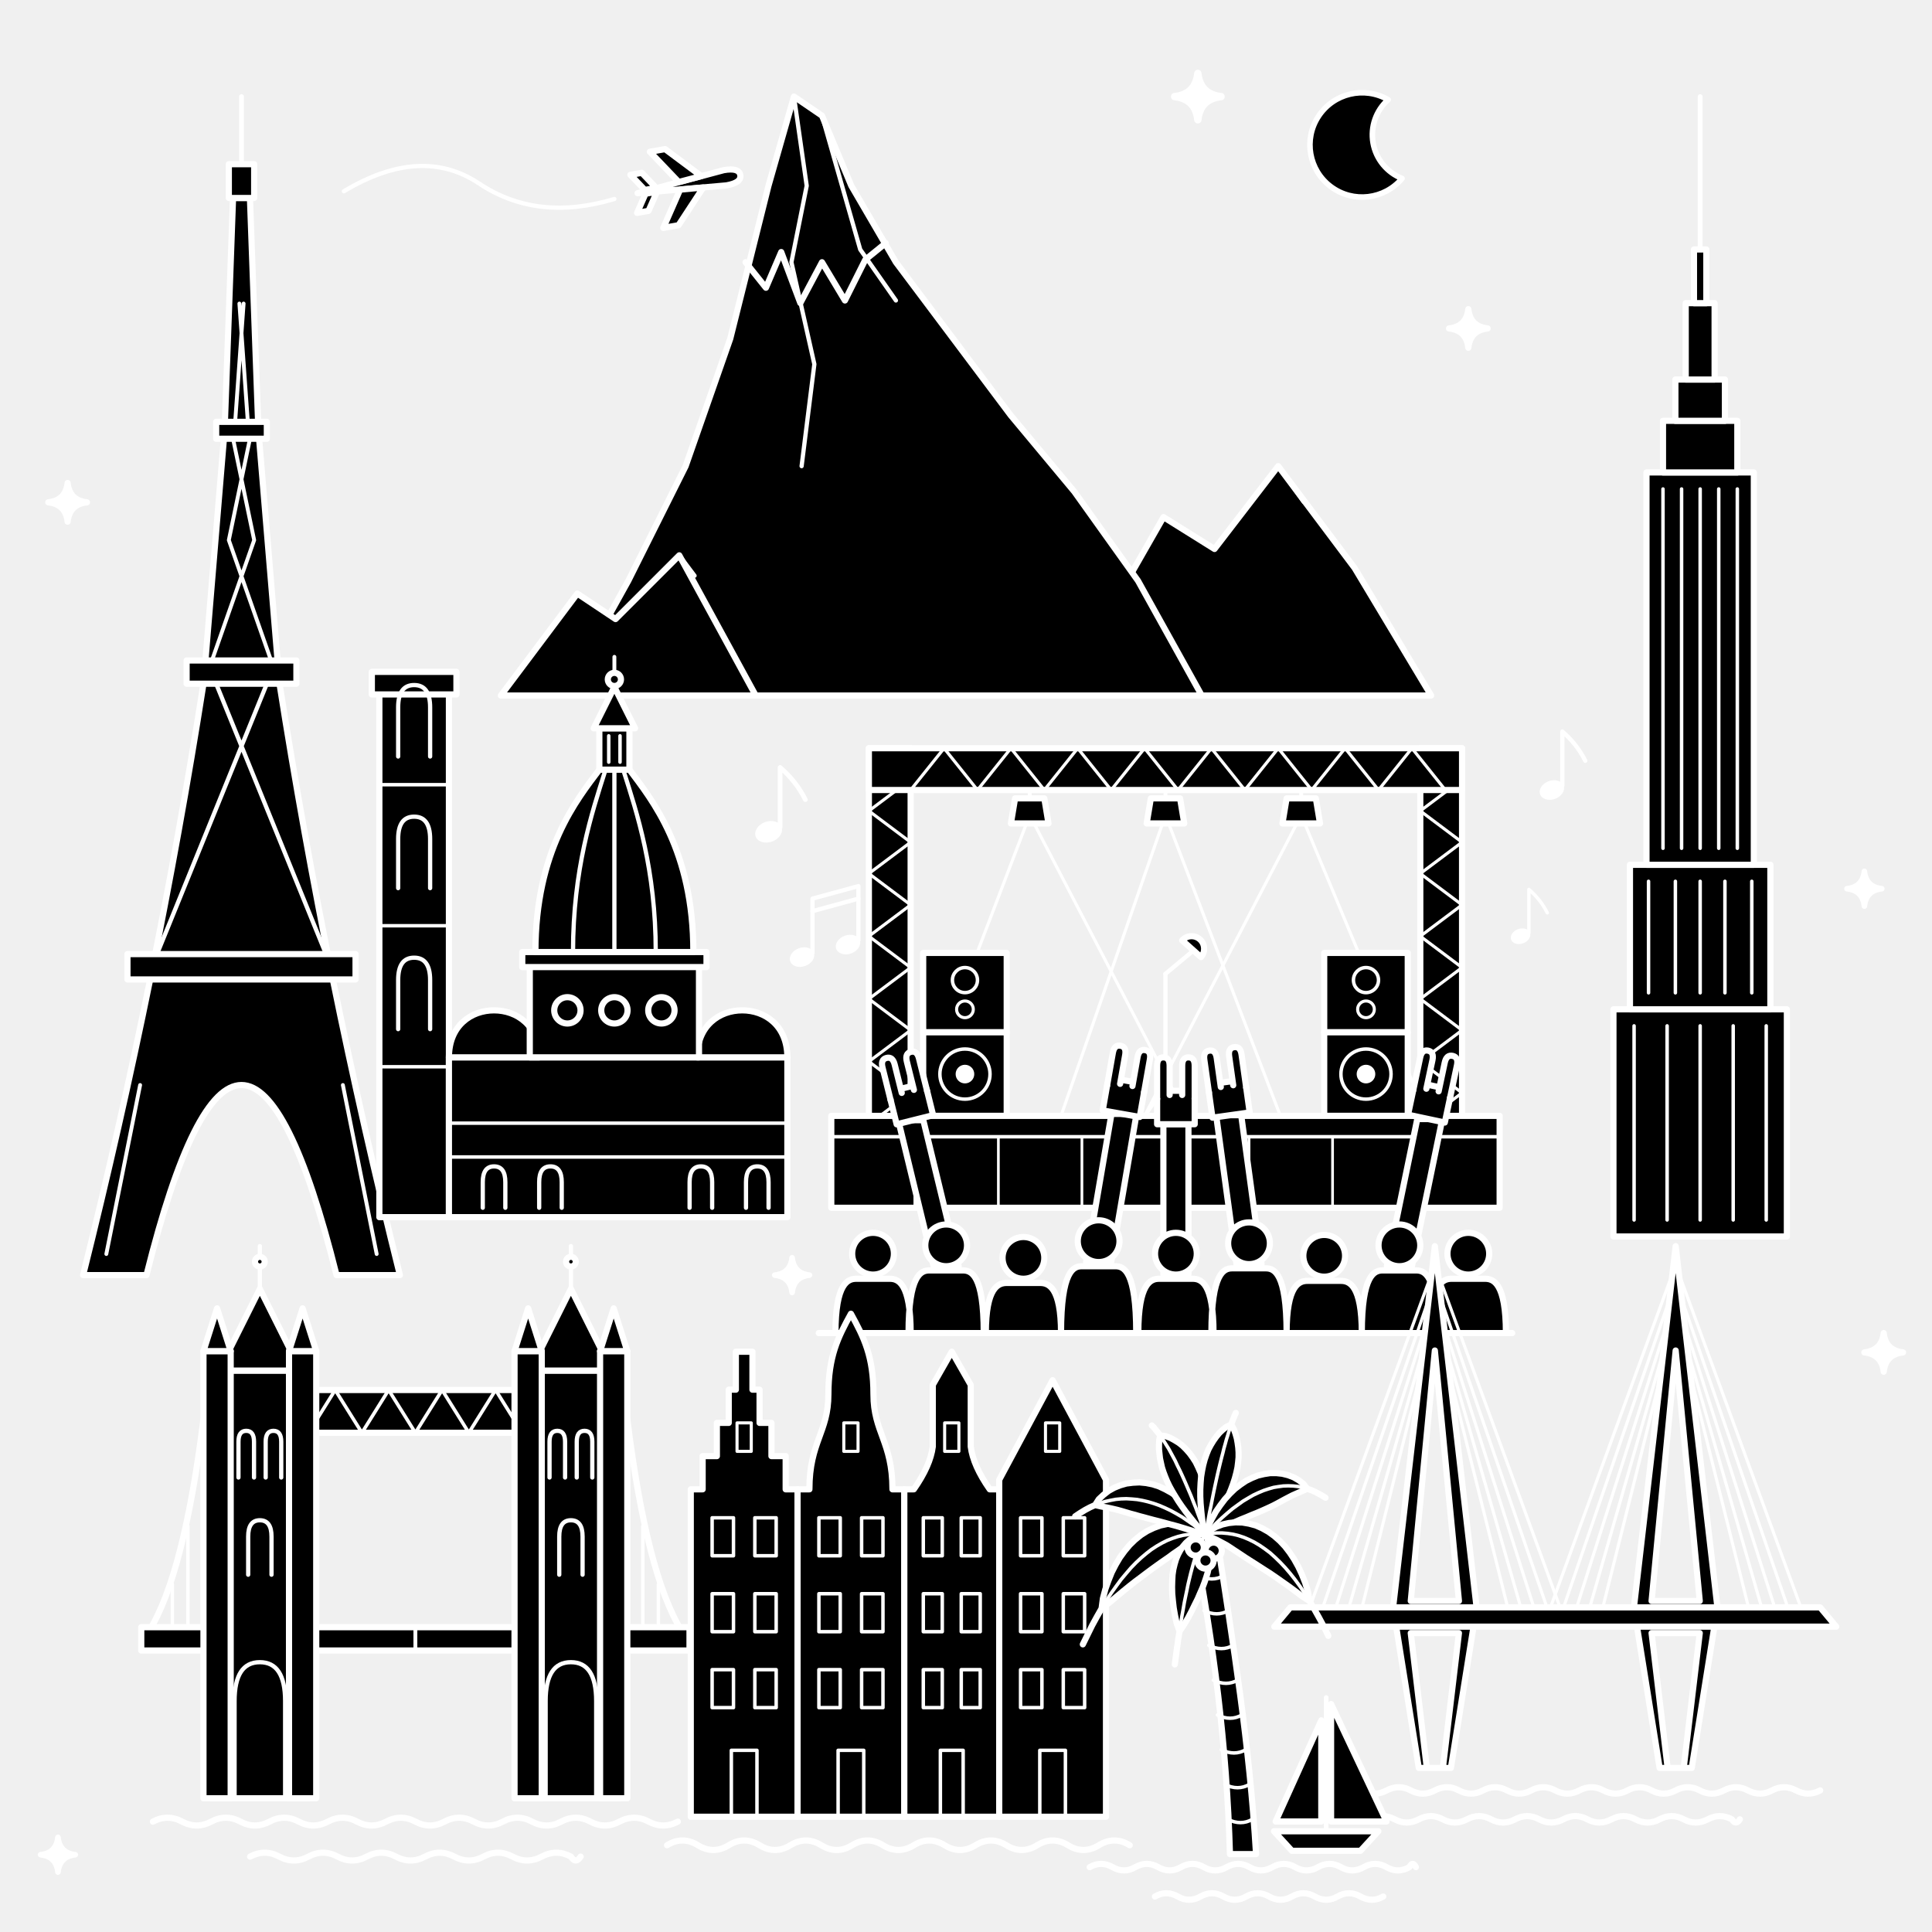
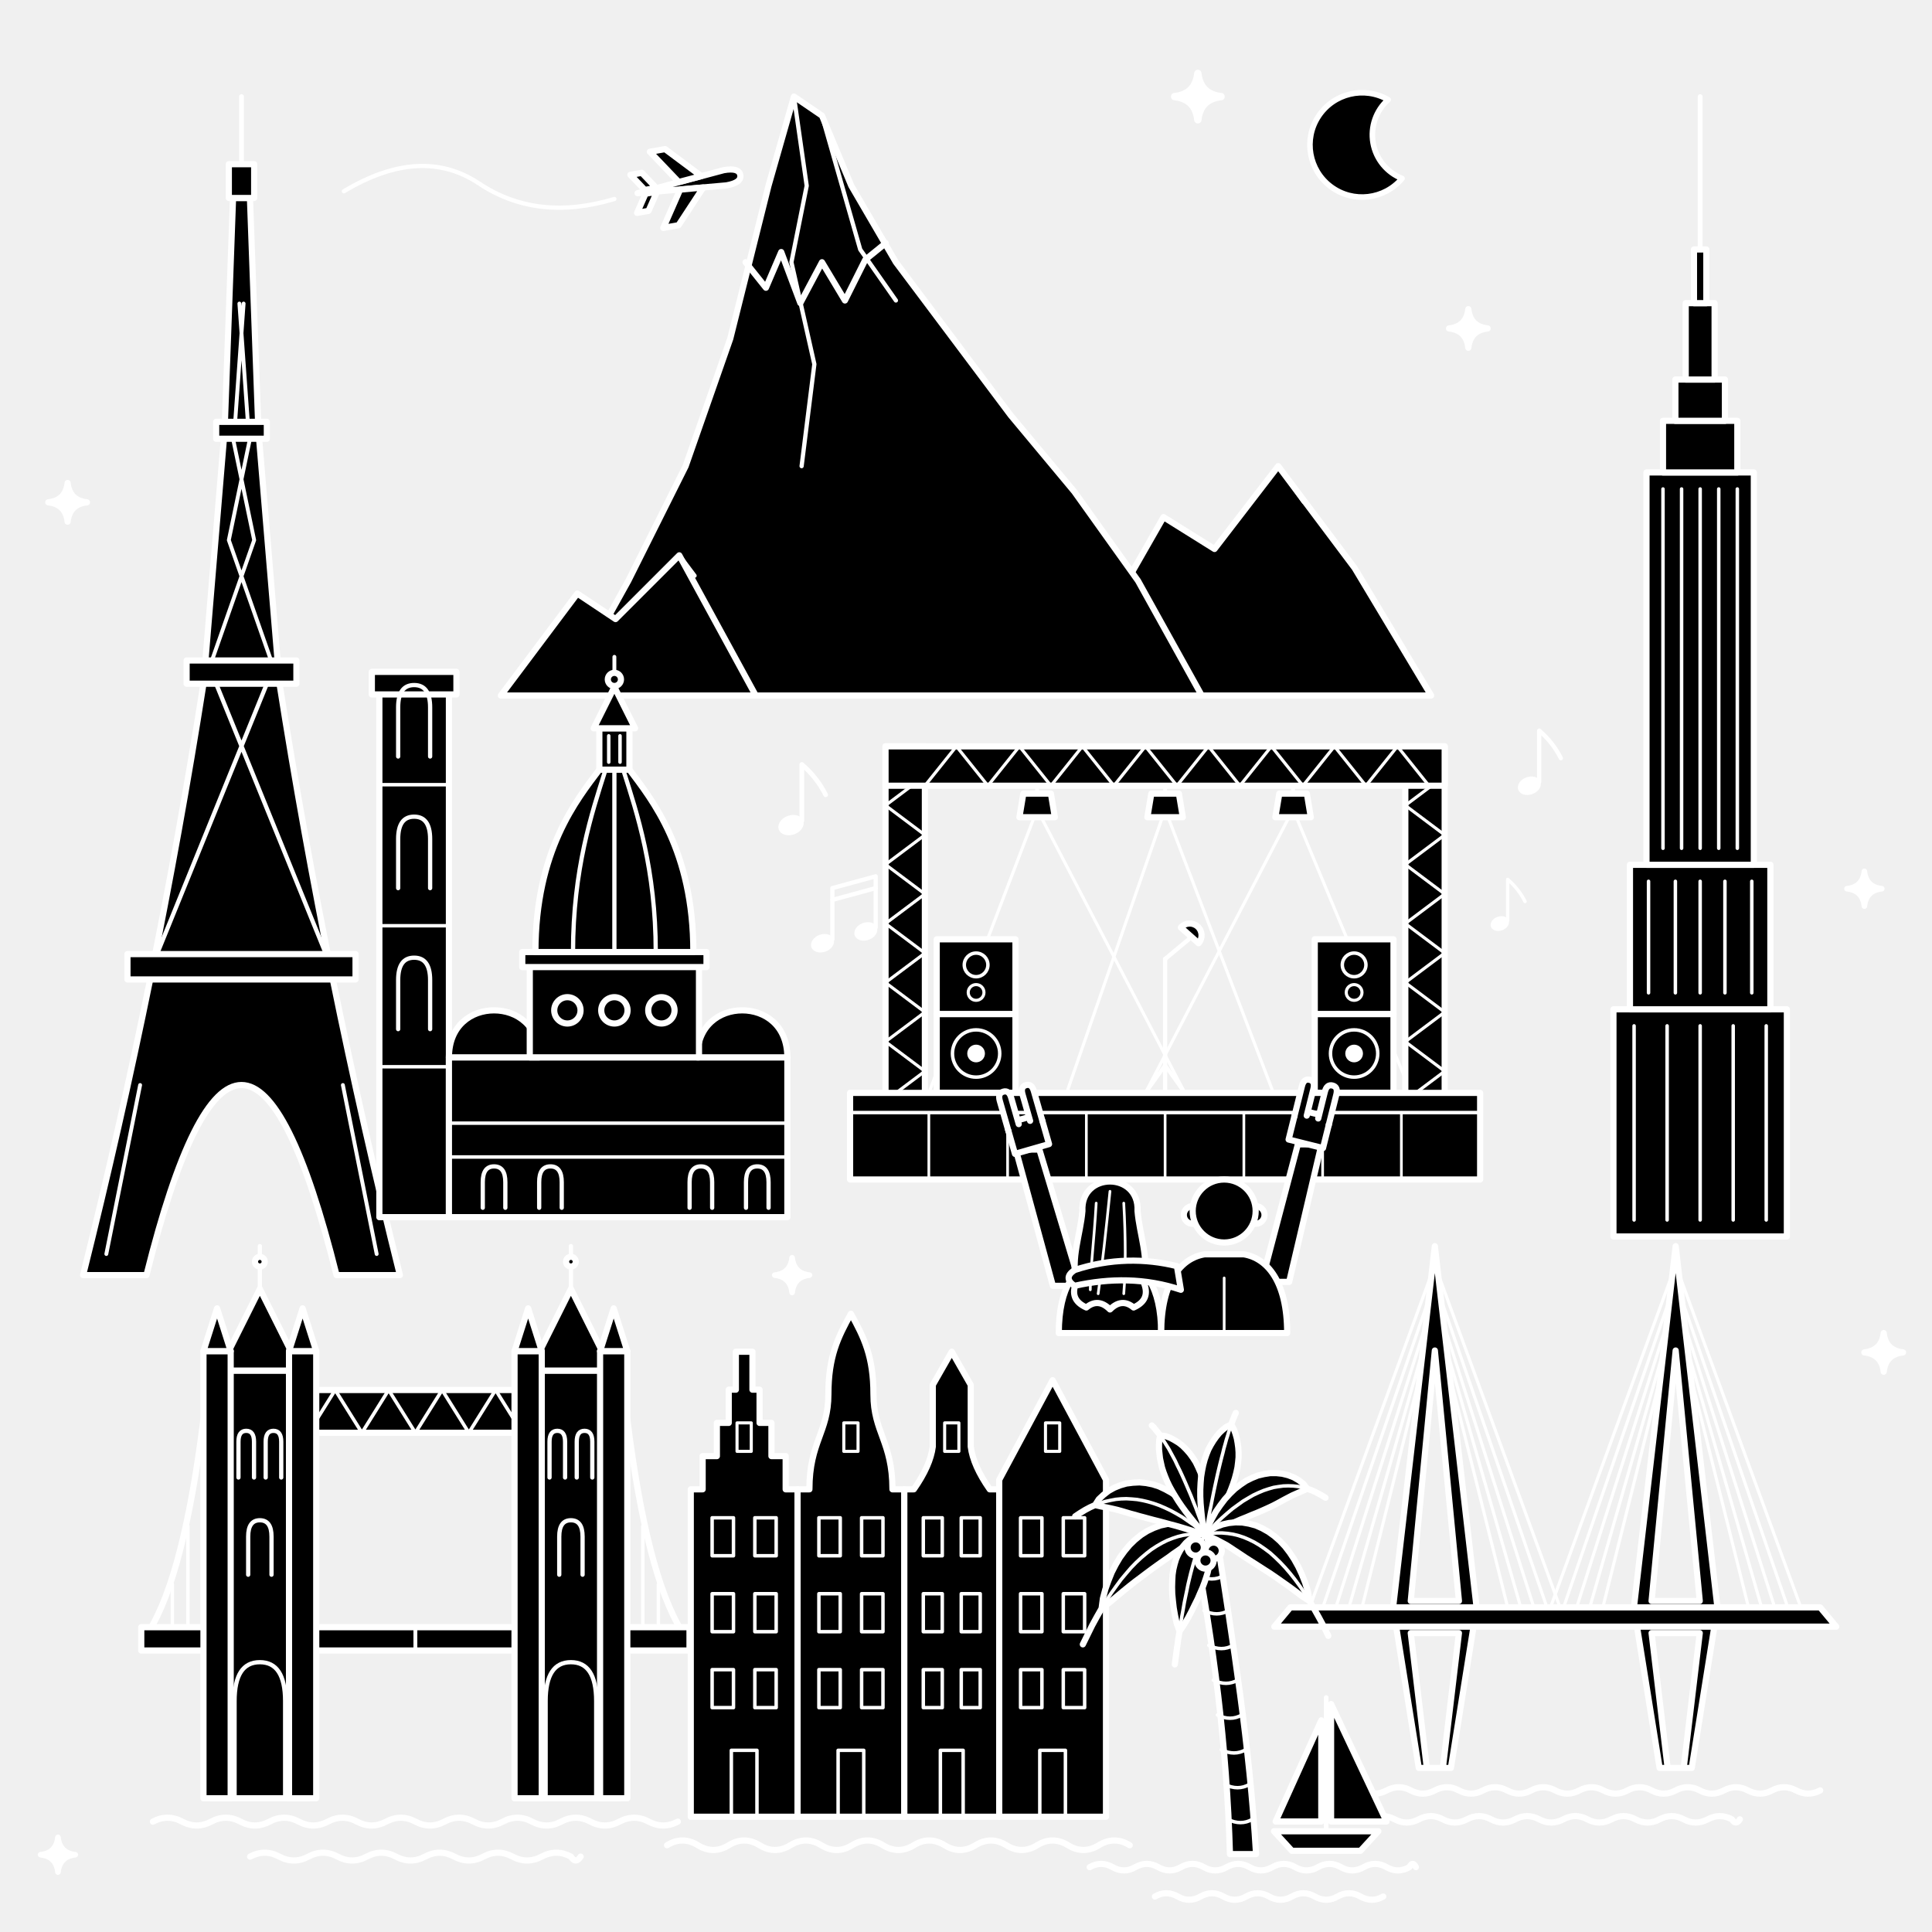
<svg xmlns="http://www.w3.org/2000/svg" viewBox="0 0 1000 1000" width="4000" height="4000">
  <g stroke="#fff" stroke-width="3.2" stroke-linejoin="round" stroke-linecap="round">
    <g transform="translate(500 360) rotate(0) scale(0.6596) translate(-925.0 -700)" stroke-width="4.852">
      <path d="M1000 700 L1080 560 L1120 585 L1170 520 L1230 600 L1290 700 Z" fill="#000" />
      <path d="M1150 545 L1170 520 L1190 548" fill="none" stroke-width="3.335" />
      <path d="M610 700 L660 610 L705 520 L740 420 L770 300 L790 230 L812 245 L835 300 L870 360 L915 420 L960 480 L1010 540 L1060 610 L1110 700 Z" fill="#000" />
      <path d="M752 360 L768 380 L780 352 L795 392 L812 360 L830 390 L846 358 L862 345" fill="none" />
      <path d="M790 230 L800 300 L788 360 L806 440 L796 520" fill="none" stroke-width="3.335" />
      <path d="M812 245 L842 350 L870 390" fill="none" stroke-width="3.335" />
      <path d="M560 700 L620 620 L650 640 L700 590 L760 700 Z" fill="#000" />
      <path d="M690 600 L700 590 L712 606" fill="none" stroke-width="3.335" />
    </g>
    <g transform="translate(125 660) rotate(0) scale(1.0932) translate(-340.0 -700)" stroke-width="2.927">
      <path d="M265 700 Q300 560 322 420 L332 300 L336 190 L344 190 L348 300 L358 420 Q380 560 415 700 L385 700 Q340 520 295 700 Z" fill="#000" />
      <rect x="286" y="548" width="108" height="12" fill="#000" />
      <rect x="314" y="409" width="52" height="11" fill="#000" />
      <rect x="328" y="296" width="24" height="8" fill="#000" />
      <rect x="334" y="174" width="12" height="16" fill="#000" />
      <path d="M340 174 V142" fill="none" stroke-width="2.287" />
      <path d="M300 548 L352 420 M380 548 L328 420" fill="none" stroke-width="2.012" />
      <path d="M326 409 L346 352 M354 409 L334 352 M334 352 L344 304 M346 352 L336 304 M337 296 L341 240 M343 296 L339 240" fill="none" stroke-width="1.830" />
      <path d="M276 690 L292 610 M404 690 L388 610" fill="none" stroke-width="1.830" />
    </g>
    <g transform="translate(880 640) rotate(0) scale(1.0688) translate(-1000.0 -700)" stroke-width="2.994">
      <rect x="958" y="590" width="84" height="110" fill="#000" />
      <rect x="966" y="520" width="68" height="70" fill="#000" />
      <rect x="974" y="330" width="52" height="190" fill="#000" />
      <rect x="982" y="305" width="36" height="25" fill="#000" />
      <rect x="988" y="285" width="24" height="20" fill="#000" />
      <rect x="993" y="248" width="14" height="37" fill="#000" />
      <rect x="997" y="222" width="6" height="26" fill="#000" />
      <path d="M1000 222 V148" fill="none" stroke-width="2.339" />
      <path d="M982 338 V512" fill="none" stroke-width="1.684" />
      <path d="M991 338 V512" fill="none" stroke-width="1.684" />
      <path d="M1000 338 V512" fill="none" stroke-width="1.684" />
      <path d="M1009 338 V512" fill="none" stroke-width="1.684" />
      <path d="M1018 338 V512" fill="none" stroke-width="1.684" />
      <path d="M975 528 V582" fill="none" stroke-width="1.684" />
      <path d="M988 528 V582" fill="none" stroke-width="1.684" />
      <path d="M1000 528 V582" fill="none" stroke-width="1.684" />
      <path d="M1012 528 V582" fill="none" stroke-width="1.684" />
      <path d="M1025 528 V582" fill="none" stroke-width="1.684" />
      <path d="M968 598 V692" fill="none" stroke-width="1.684" />
      <path d="M984 598 V692" fill="none" stroke-width="1.684" />
      <path d="M1000 598 V692" fill="none" stroke-width="1.684" />
      <path d="M1016 598 V692" fill="none" stroke-width="1.684" />
      <path d="M1032 598 V692" fill="none" stroke-width="1.684" />
    </g>
    <g transform="translate(300 630) rotate(0) scale(0.9732) translate(-501.5 -700)" stroke-width="3.288">
      <rect x="395" y="420" width="37" height="280" fill="#000" />
      <rect x="391" y="410" width="45" height="12" fill="#000" />
      <path d="M405 455 V428.9 Q405 417 413.5 417 Q422 417 422 428.9 V455" fill="none" stroke-width="2.261" />
      <path d="M405 525 V498.9 Q405 487 413.5 487 Q422 487 422 498.9 V525" fill="none" stroke-width="2.261" />
      <path d="M405 600 V573.9 Q405 562 413.5 562 Q422 562 422 573.9 V600" fill="none" stroke-width="2.261" />
      <path d="M395 470 H432 M395 545 H432 M395 620 H432" fill="none" stroke-width="1.850" />
      <rect x="432" y="615" width="180" height="85" fill="#000" />
      <path d="M432 650 H612 M432 668 H612" fill="none" stroke-width="1.850" />
      <path d="M450 695 V681.4 Q450 673 456.0 673 Q462 673 462 681.4 V695" fill="none" stroke-width="2.261" />
      <path d="M480 695 V681.4 Q480 673 486.0 673 Q492 673 492 681.4 V695" fill="none" stroke-width="2.261" />
      <path d="M560 695 V681.4 Q560 673 566.0 673 Q572 673 572 681.4 V695" fill="none" stroke-width="2.261" />
      <path d="M590 695 V681.4 Q590 673 596.0 673 Q602 673 602 681.4 V695" fill="none" stroke-width="2.261" />
      <path d="M432 615 C432 598 444 590 456 590 C468 590 480 598 480 615 Z" fill="#000" />
      <path d="M564 615 C564 598 576 590 588 590 C600 590 612 598 612 615 Z" fill="#000" />
      <rect x="475" y="565" width="90" height="50" fill="#000" />
      <rect x="471" y="559" width="98" height="8" fill="#000" />
      <circle cx="495" cy="590" r="7" fill="#000" />
      <circle cx="520" cy="590" r="7" fill="#000" />
      <circle cx="545" cy="590" r="7" fill="#000" />
      <path d="M478 559 C478 505 500 478 512 462 L528 462 C540 478 562 505 562 559 Z" fill="#000" />
      <path d="M520 559 L520 462 M498 559 C498 515 508 485 515 463 M542 559 C542 515 532 485 525 463" fill="none" stroke-width="2.261" />
      <rect x="512" y="440" width="16" height="22" fill="#000" />
      <path d="M517 444 V458 M523 444 V458" fill="none" stroke-width="1.850" />
      <path d="M509 440 L520 418 L531 440 Z" fill="#000" />
      <circle cx="520" cy="414" r="3.5" fill="#000" />
      <path d="M520 410 V402" fill="none" stroke-width="2.055" />
    </g>
-     <g transform="translate(600 690) rotate(0) scale(1.0811) translate(-157.0 -300)" stroke-width="2.960">
-       <path d="M95 52 L40 196" fill="none" stroke-width="1.480" />
-       <path d="M95 52 L170 196" fill="none" stroke-width="1.480" />
-       <path d="M160 52 L110 196" fill="none" stroke-width="1.480" />
-       <path d="M160 52 L215 196" fill="none" stroke-width="1.480" />
-       <path d="M225 52 L150 196" fill="none" stroke-width="1.480" />
-       <path d="M225 52 L285 196" fill="none" stroke-width="1.480" />
+     <g transform="translate(600 690) rotate(0) scale(1.0191) translate(-157.0 -318)" stroke-width="3.140">
+       <path d="M95 52 L40 196" fill="none" stroke-width="1.570" />
+       <path d="M95 52 L170 196" fill="none" stroke-width="1.570" />
+       <path d="M160 52 L110 196" fill="none" stroke-width="1.570" />
+       <path d="M160 52 L215 196" fill="none" stroke-width="1.570" />
+       <path d="M225 52 L150 196" fill="none" stroke-width="1.570" />
+       <path d="M225 52 L285 196" fill="none" stroke-width="1.570" />
      <rect x="18" y="20" width="20" height="180" fill="#000" />
-       <path d="M18 20 L38 35 L18 50 L38 65 L18 80 L38 95 L18 110 L38 125 L18 140 L38 155 L18 170 L38 185 L18 200" fill="none" stroke-width="1.480" />
+       <path d="M18 20 L38 35 L18 50 L38 65 L18 80 L38 95 L18 110 L38 125 L18 140 L38 155 L18 170 L38 185 L18 200" fill="none" stroke-width="1.570" />
      <rect x="282" y="20" width="20" height="180" fill="#000" />
-       <path d="M282 20 L302 35 L282 50 L302 65 L282 80 L302 95 L282 110 L302 125 L282 140 L302 155 L282 170 L302 185 L282 200" fill="none" stroke-width="1.480" />
+       <path d="M282 20 L302 35 L282 50 L302 65 L282 80 L302 95 L282 110 L302 125 L282 140 L302 155 L282 170 L302 185 L282 200" fill="none" stroke-width="1.570" />
      <rect x="18" y="20" width="284" height="20" fill="#000" />
-       <path d="M38 40 L54 20 L70 40 L86 20 L102 40 L118 20 L134 40 L150 20 L166 40 L182 20 L198 40 L214 20 L230 40 L246 20 L262 40 L278 20 L294 40" fill="none" stroke-width="1.480" />
-       <path d="M95 40 V44" fill="none" stroke-width="1.850" />
+       <path d="M38 40 L54 20 L70 40 L86 20 L102 40 L118 20 L134 40 L150 20 L166 40 L182 20 L198 40 L214 20 L230 40 L246 20 L262 40 L278 20 L294 40" fill="none" stroke-width="1.570" />
+       <path d="M95 40 V44" fill="none" stroke-width="1.962" />
      <path d="M88 44 H102 L104 56 H86 Z" fill="#000" />
-       <path d="M160 40 V44" fill="none" stroke-width="1.850" />
+       <path d="M160 40 V44" fill="none" stroke-width="1.962" />
      <path d="M153 44 H167 L169 56 H151 Z" fill="#000" />
-       <path d="M225 40 V44" fill="none" stroke-width="1.850" />
+       <path d="M225 40 V44" fill="none" stroke-width="1.962" />
      <path d="M218 44 H232 L234 56 H216 Z" fill="#000" />
      <rect x="44" y="118" width="40" height="38" fill="#000" />
      <rect x="44" y="156" width="40" height="40" fill="#000" />
-       <circle cx="64" cy="131" r="6" fill="none" stroke-width="1.665" />
-       <circle cx="64" cy="145" r="4" fill="none" stroke-width="1.480" />
-       <circle cx="64" cy="176" r="12" fill="none" stroke-width="1.665" />
-       <circle cx="64" cy="176" r="4" fill="#fff" stroke-width="0.925" />
+       <circle cx="64" cy="131" r="6" fill="none" stroke-width="1.766" />
+       <circle cx="64" cy="145" r="4" fill="none" stroke-width="1.570" />
+       <circle cx="64" cy="176" r="12" fill="none" stroke-width="1.766" />
+       <circle cx="64" cy="176" r="4" fill="#fff" stroke-width="0.981" />
      <rect x="236" y="118" width="40" height="38" fill="#000" />
      <rect x="236" y="156" width="40" height="40" fill="#000" />
-       <circle cx="256" cy="131" r="6" fill="none" stroke-width="1.665" />
-       <circle cx="256" cy="145" r="4" fill="none" stroke-width="1.480" />
-       <circle cx="256" cy="176" r="12" fill="none" stroke-width="1.665" />
-       <circle cx="256" cy="176" r="4" fill="#fff" stroke-width="0.925" />
-       <path d="M160 196 V128" fill="none" stroke-width="2.035" />
-       <path d="M150 196 L160 182 L170 196" fill="none" stroke-width="1.850" />
-       <path d="M160 128 L172 118" fill="none" stroke-width="2.035" />
+       <circle cx="256" cy="131" r="6" fill="none" stroke-width="1.766" />
+       <circle cx="256" cy="145" r="4" fill="none" stroke-width="1.570" />
+       <circle cx="256" cy="176" r="12" fill="none" stroke-width="1.766" />
+       <circle cx="256" cy="176" r="4" fill="#fff" stroke-width="0.981" />
+       <path d="M160 196 V128" fill="none" stroke-width="2.159" />
+       <path d="M150 196 L160 182 L170 196" fill="none" stroke-width="1.962" />
+       <path d="M160 128 L172 118" fill="none" stroke-width="2.159" />
      <path d="M168 112 a6 6 0 1 1 9 8 Z" fill="#000" />
      <rect x="0" y="196" width="320" height="44" fill="#000" />
-       <path d="M0 206 H320" fill="none" stroke-width="1.665" />
-       <path d="M40 206 V240" fill="none" stroke-width="1.295" />
-       <path d="M80 206 V240" fill="none" stroke-width="1.295" />
-       <path d="M120 206 V240" fill="none" stroke-width="1.295" />
-       <path d="M160 206 V240" fill="none" stroke-width="1.295" />
-       <path d="M200 206 V240" fill="none" stroke-width="1.295" />
-       <path d="M240 206 V240" fill="none" stroke-width="1.295" />
-       <path d="M280 206 V240" fill="none" stroke-width="1.295" />
-       <path d="M49 268 L32.065 198.079 L44.065 198.079 L61 268 Z" fill="#000" />
-       <g transform="translate(38.1 190.1) rotate(-14)">
+       <path d="M0 206 H320" fill="none" stroke-width="1.766" />
+       <path d="M40 206 V240" fill="none" stroke-width="1.374" />
+       <path d="M80 206 V240" fill="none" stroke-width="1.374" />
+       <path d="M120 206 V240" fill="none" stroke-width="1.374" />
+       <path d="M160 206 V240" fill="none" stroke-width="1.374" />
+       <path d="M200 206 V240" fill="none" stroke-width="1.374" />
+       <path d="M240 206 V240" fill="none" stroke-width="1.374" />
+       <path d="M280 206 V240" fill="none" stroke-width="1.374" />
+       <path d="M103 294 L84.154 224.789 L96.154 224.789 L117 294 Z" fill="#000" />
+       <g transform="translate(90.2 216.8) rotate(-16)">
        <path d="M-9 8 L-9 -4 Q-9 -8 -5 -8 L5 -8 Q9 -8 9 -4 L9 8 Z" fill="#000" />
        <path d="M-9 -4 L-9 -20 Q-9 -24 -6 -24 Q-3 -24 -3 -20 L-3 -6" fill="#000" />
        <path d="M3 -6 L3 -20 Q3 -24 6 -24 Q9 -24 9 -20 L9 -4" fill="#000" />
      </g>
-       <path d="M122 266 L134.155 195.063 L146.155 195.063 L134 266 Z" fill="#000" />
-       <g transform="translate(140.2 187.1) rotate(10)">
+       <path d="M209 292 L227.418 222.139 L239.418 222.139 L223 292 Z" fill="#000" />
+       <g transform="translate(233.4 214.1) rotate(14)">
        <path d="M-9 8 L-9 -4 Q-9 -8 -5 -8 L5 -8 Q9 -8 9 -4 L9 8 Z" fill="#000" />
        <path d="M-9 -4 L-9 -20 Q-9 -24 -6 -24 Q-3 -24 -3 -20 L-3 -6" fill="#000" />
        <path d="M3 -6 L3 -20 Q3 -24 6 -24 Q9 -24 9 -20 L9 -4" fill="#000" />
      </g>
-       <path d="M194 267 L184.258 195.681 L196.258 195.681 L206 267 Z" fill="#000" />
-       <g transform="translate(190.3 187.7) rotate(-8)">
-         <path d="M-9 8 L-9 -4 Q-9 -8 -5 -8 L5 -8 Q9 -8 9 -4 L9 8 Z" fill="#000" />
-         <path d="M-9 -4 L-9 -20 Q-9 -24 -6 -24 Q-3 -24 -3 -20 L-3 -6" fill="#000" />
-         <path d="M3 -6 L3 -20 Q3 -24 6 -24 Q9 -24 9 -20 L9 -4" fill="#000" />
-       </g>
-       <path d="M266 268 L280.554 197.53 L292.554 197.53 L278 268 Z" fill="#000" />
-       <g transform="translate(286.6 189.5) rotate(12)">
-         <path d="M-9 8 L-9 -4 Q-9 -8 -5 -8 L5 -8 Q9 -8 9 -4 L9 8 Z" fill="#000" />
-         <path d="M-9 -4 L-9 -20 Q-9 -24 -6 -24 Q-3 -24 -3 -20 L-3 -6" fill="#000" />
-         <path d="M3 -6 L3 -20 Q3 -24 6 -24 Q9 -24 9 -20 L9 -4" fill="#000" />
-       </g>
-       <path d="M159 272 L159.0 200.0 L171.0 200.0 L171 272 Z" fill="#000" />
-       <g transform="translate(165.0 192.0) rotate(0)">
-         <path d="M-9 8 L-9 -4 Q-9 -8 -5 -8 L5 -8 Q9 -8 9 -4 L9 8 Z" fill="#000" />
-         <path d="M-9 -4 L-9 -20 Q-9 -24 -6 -24 Q-3 -24 -3 -20 L-3 -6" fill="#000" />
-         <path d="M3 -6 L3 -20 Q3 -24 6 -24 Q9 -24 9 -20 L9 -4" fill="#000" />
-       </g>
-       <path d="M-6 300 L2 300 C2 276 8 274 12 274 L28 274 C32 274 38 276 38 300 L37 300 C37 272 43 270 47 270 L63 270 C67 270 73 272 73 300 L74 300 C74 278 80 276 84 276 L100 276 C104 276 110 278 110 300 L110 300 C110 270 116 268 120 268 L136 268 C140 268 146 270 146 300 L147 300 C147 276 153 274 157 274 L173 274 C177 274 183 276 183 300 L182 300 C182 271 188 269 192 269 L208 269 C212 269 218 271 218 300 L218 300 C218 277 224 275 228 275 L244 275 C248 275 254 277 254 300 L254 300 C254 272 260 270 264 270 L280 270 C284 270 290 272 290 300 L287 300 C287 276 293 274 297 274 L313 274 C317 274 323 276 323 300 L326 300 Z" fill="#000" />
-       <circle cx="20" cy="262" r="10" fill="#000" />
-       <circle cx="55" cy="258" r="10" fill="#000" />
-       <circle cx="92" cy="264" r="10" fill="#000" />
-       <circle cx="128" cy="256" r="10" fill="#000" />
-       <circle cx="165" cy="262" r="10" fill="#000" />
-       <circle cx="200" cy="257" r="10" fill="#000" />
-       <circle cx="236" cy="263" r="10" fill="#000" />
-       <circle cx="272" cy="258" r="10" fill="#000" />
-       <circle cx="305" cy="262" r="10" fill="#000" />
+       <path d="M106 318 C106 294 115 284 124 282 L140 282 C149 284 158 294 158 318 Z" fill="#000" />
+       <circle cx="132" cy="258" r="14" fill="#000" />
+       <path d="M118 256 C117 236 147 236 146 256 C147 268 152 280 149 292 Q153 301 144 305 Q138 300 132 306 Q126 300 120 305 Q111 301 115 292 C112 280 117 268 118 256 Z" fill="#000" />
+       <path d="M132 246 C130 266 128 284 126 298 M139 252 C140 270 140 286 139 298 M125 252 C124 270 122 286 122 296" fill="none" stroke-width="1.374" />
+       <path d="M158 318 C158 292 168 280 180 278 L200 278 C212 280 222 292 222 318 Z" fill="#000" />
+       <circle cx="174" cy="258" r="4.5" fill="#000" />
+       <circle cx="206" cy="258" r="4.5" fill="#000" />
+       <circle cx="190" cy="256" r="16" fill="#000" />
+       <path d="M190 290 V318" fill="none" stroke-width="1.374" />
+       <path d="M166 284 C150 280 132 280 114 286 Q108 290 114 294 C132 290 150 290 168 296 Z" fill="#000" />
      <g transform="translate(-30 60) scale(1.1)">
        <ellipse cx="0" cy="0" rx="6" ry="4.5" transform="rotate(-20)" fill="#fff" stroke="none" />
-         <path d="M5 -2 V-28 Q12 -22 16 -14" fill="none" stroke-width="2.035" />
+         <path d="M5 -2 V-28 Q12 -22 16 -14" fill="none" stroke-width="2.159" />
      </g>
      <g transform="translate(345 40) scale(1)">
        <ellipse cx="0" cy="0" rx="6" ry="4.5" transform="rotate(-20)" fill="#fff" stroke="none" />
-         <path d="M5 -2 V-28 Q12 -22 16 -14" fill="none" stroke-width="2.035" />
+         <path d="M5 -2 V-28 Q12 -22 16 -14" fill="none" stroke-width="2.159" />
      </g>
      <g transform="translate(330 110) scale(0.8)">
        <ellipse cx="0" cy="0" rx="6" ry="4.5" transform="rotate(-20)" fill="#fff" stroke="none" />
-         <path d="M5 -2 V-28 Q12 -22 16 -14" fill="none" stroke-width="2.035" />
+         <path d="M5 -2 V-28 Q12 -22 16 -14" fill="none" stroke-width="2.159" />
      </g>
      <g transform="translate(-14 120)">
        <ellipse cx="0" cy="0" rx="6" ry="4.5" transform="rotate(-20)" fill="#fff" stroke="none" />
        <ellipse cx="22" cy="-6" rx="6" ry="4.5" transform="rotate(-20 22 -6)" fill="#fff" stroke="none" />
-         <path d="M5 -2 V-28 L27 -34 V-8" fill="none" stroke-width="2.035" />
-         <path d="M5 -22 L27 -28" fill="none" stroke-width="2.035" />
+         <path d="M5 -2 V-28 L27 -34 V-8" fill="none" stroke-width="2.159" />
+         <path d="M5 -22 L27 -28" fill="none" stroke-width="2.159" />
      </g>
    </g>
    <g transform="translate(805 945) rotate(0) scale(0.831) translate(-1225.0 -736)" stroke-width="3.851">
      <path d="M1148.036 392 L1072.036 600 M1151.964 392 L1227.964 600" fill="none" stroke-width="1.925" />
      <path d="M1146.187 408 L1080.187 600 M1153.813 408 L1219.813 600" fill="none" stroke-width="1.925" />
      <path d="M1144.338 424 L1088.338 600 M1155.662 424 L1211.662 600" fill="none" stroke-width="1.925" />
      <path d="M1142.489 440 L1096.489 600 M1157.511 440 L1203.511 600" fill="none" stroke-width="1.925" />
      <path d="M1140.64 456 L1104.64 600 M1159.36 456 L1195.36 600" fill="none" stroke-width="1.925" />
      <path d="M1140 700 L1124 600 L1150 375 L1176 600 L1160 700 Z M1135 596 L1150 440 L1165 596 Z M1135 616 L1145 700 L1155 700 L1165 616 Z" fill="#000" fill-rule="evenodd" />
      <path d="M1298.036 392 L1222.036 600 M1301.964 392 L1377.964 600" fill="none" stroke-width="1.925" />
      <path d="M1296.187 408 L1230.187 600 M1303.813 408 L1369.813 600" fill="none" stroke-width="1.925" />
      <path d="M1294.338 424 L1238.338 600 M1305.662 424 L1361.662 600" fill="none" stroke-width="1.925" />
      <path d="M1292.489 440 L1246.489 600 M1307.511 440 L1353.511 600" fill="none" stroke-width="1.925" />
      <path d="M1290.64 456 L1254.64 600 M1309.36 456 L1345.36 600" fill="none" stroke-width="1.925" />
      <path d="M1290 700 L1274 600 L1300 375 L1326 600 L1310 700 Z M1285 596 L1300 440 L1315 596 Z M1285 616 L1295 700 L1305 700 L1315 616 Z" fill="#000" fill-rule="evenodd" />
      <path d="M1050 612 L1060 600 H1390 L1400 612 Z" fill="#000" />
      <path d="M1060 714 Q1067.5 710 1075.0 714 Q1082.5 718 1090.0 714 Q1097.5 710 1105.0 714 Q1112.5 718 1120.0 714 Q1127.5 710 1135.0 714 Q1142.5 718 1150.0 714 Q1157.5 710 1165.0 714 Q1172.5 718 1180.0 714 Q1187.5 710 1195.0 714 Q1202.5 718 1210.0 714 Q1217.5 710 1225.0 714 Q1232.5 718 1240.0 714 Q1247.5 710 1255.0 714 Q1262.5 718 1270.0 714 Q1277.5 710 1285.0 714 Q1292.5 718 1300.0 714 Q1307.5 710 1315.0 714 Q1322.5 718 1330.0 714 Q1337.5 710 1345.0 714 Q1352.5 718 1360.0 714 Q1367.5 710 1375.0 714 Q1382.5 718 1390.0 714" fill="none" />
      <path d="M1110 732 Q1117.5 728 1125.0 732 Q1132.5 736 1140.0 732 Q1147.5 728 1155.0 732 Q1162.5 736 1170.0 732 Q1177.5 728 1185.0 732 Q1192.5 736 1200.0 732 Q1207.5 728 1215.0 732 Q1222.5 736 1230.0 732 Q1237.5 728 1245.0 732 Q1252.5 736 1260.0 732 Q1267.5 728 1275.0 732 Q1282.5 736 1290.0 732 Q1297.5 728 1305.0 732 Q1312.5 736 1320.0 732 Q1327.5 728 1335.0 732 Q1337.5 736 1340 732" fill="none" />
    </g>
    <g transform="translate(215 965) rotate(0) scale(1.0063) translate(-825.0 -734)" stroke-width="3.180">
      <path d="M716 505 Q706 585 688 614 M934 505 Q944 585 962 614" fill="none" />
      <path d="M708 560 V614 M700 590 V614 M942 560 V614 M950 590 V614" fill="none" stroke-width="1.789" />
      <rect x="770" y="490" width="110" height="22" fill="#000" />
      <path d="M770 512 L783.75 490 L797.5 512 L811.25 490 L825 512 L838.75 490 L852.5 512 L866.25 490 L880 512" fill="none" stroke-width="1.789" />
      <rect x="684" y="612" width="282" height="12" fill="#000" />
      <path d="M825 612 V624" fill="none" stroke-width="1.988" />
      <rect x="720" y="480" width="50" height="220" fill="#000" />
      <path d="M724 480 L745 438 L766 480 Z" fill="#000" />
      <path d="M745 438 V416" fill="none" stroke-width="2.186" />
      <circle cx="745" cy="424" r="2.5" fill="#000" />
      <rect x="716" y="470" width="14" height="230" fill="#000" />
      <path d="M716 470 L723 448 L730 470 Z" fill="#000" />
      <rect x="760" y="470" width="14" height="230" fill="#000" />
      <path d="M760 470 L767 448 L774 470 Z" fill="#000" />
      <path d="M734 535 V516.6 Q734 511 738.0 511 Q742 511 742 516.6 V535" fill="none" stroke-width="2.186" />
      <path d="M748 535 V516.6 Q748 511 752.0 511 Q756 511 756 516.6 V535" fill="none" stroke-width="2.186" />
      <path d="M739 585 V565.4 Q739 557 745.0 557 Q751 557 751 565.4 V585" fill="none" stroke-width="2.186" />
      <path d="M732 700 V650 Q732 630 745 630 Q758 630 758 650 V700" fill="none" stroke-width="2.186" />
      <rect x="880" y="480" width="50" height="220" fill="#000" />
      <path d="M884 480 L905 438 L926 480 Z" fill="#000" />
      <path d="M905 438 V416" fill="none" stroke-width="2.186" />
      <circle cx="905" cy="424" r="2.5" fill="#000" />
      <rect x="876" y="470" width="14" height="230" fill="#000" />
      <path d="M876 470 L883 448 L890 470 Z" fill="#000" />
      <rect x="920" y="470" width="14" height="230" fill="#000" />
      <path d="M920 470 L927 448 L934 470 Z" fill="#000" />
      <path d="M894 535 V516.6 Q894 511 898.0 511 Q902 511 902 516.6 V535" fill="none" stroke-width="2.186" />
      <path d="M908 535 V516.6 Q908 511 912.0 511 Q916 511 916 516.6 V535" fill="none" stroke-width="2.186" />
      <path d="M899 585 V565.4 Q899 557 905.0 557 Q911 557 911 565.4 V585" fill="none" stroke-width="2.186" />
      <path d="M892 700 V650 Q892 630 905 630 Q918 630 918 650 V700" fill="none" stroke-width="2.186" />
      <path d="M690 712 Q697.5 708 705.0 712 Q712.5 716 720.0 712 Q727.5 708 735.0 712 Q742.5 716 750.0 712 Q757.5 708 765.0 712 Q772.5 716 780.0 712 Q787.5 708 795.0 712 Q802.5 716 810.0 712 Q817.5 708 825.0 712 Q832.5 716 840.0 712 Q847.5 708 855.0 712 Q862.5 716 870.0 712 Q877.5 708 885.0 712 Q892.5 716 900.0 712 Q907.5 708 915.0 712 Q922.5 716 930.0 712 Q937.5 708 945.0 712 Q952.5 716 960.0 712" fill="none" />
      <path d="M740 730 Q747.5 726 755.0 730 Q762.5 734 770.0 730 Q777.5 726 785.0 730 Q792.5 734 800.0 730 Q807.5 726 815.0 730 Q822.5 734 830.0 730 Q837.5 726 845.0 730 Q852.5 734 860.0 730 Q867.5 726 875.0 730 Q882.5 734 890.0 730 Q897.5 726 905.0 730 Q907.5 734 910 730" fill="none" />
    </g>
    <g transform="translate(465 960) rotate(0) scale(1.2281) translate(-117.5 -716)" stroke-width="2.606">
      <path d="M30 700 V562 H35 V548 H41 V534 H46 V520 H49 V504 H56 V520 H59 V534 H64 V548 H70 V562 H75 V700 Z" fill="#000" />
      <rect x="39.0" y="574" width="9.0" height="16" fill="none" stroke-width="1.466" />
      <rect x="57.0" y="574" width="9.0" height="16" fill="none" stroke-width="1.466" />
      <rect x="39.0" y="606" width="9.0" height="16" fill="none" stroke-width="1.466" />
      <rect x="57.0" y="606" width="9.0" height="16" fill="none" stroke-width="1.466" />
      <rect x="39.0" y="638" width="9.0" height="16" fill="none" stroke-width="1.466" />
      <rect x="57.0" y="638" width="9.0" height="16" fill="none" stroke-width="1.466" />
      <rect x="47.1" y="672" width="10.8" height="28" fill="none" stroke-width="1.466" />
      <rect x="49.5" y="534" width="6" height="12" fill="none" stroke-width="1.303" />
      <path d="M75 700 V562 H80 C80 542 88 538 88 522 C88 506 92 498 97.5 488 C103 498 107 506 107 522 C107 538 115 542 115 562 H120 V700 Z" fill="#000" />
      <rect x="84.0" y="574" width="9.0" height="16" fill="none" stroke-width="1.466" />
      <rect x="102.0" y="574" width="9.0" height="16" fill="none" stroke-width="1.466" />
      <rect x="84.0" y="606" width="9.0" height="16" fill="none" stroke-width="1.466" />
      <rect x="102.0" y="606" width="9.0" height="16" fill="none" stroke-width="1.466" />
      <rect x="84.0" y="638" width="9.0" height="16" fill="none" stroke-width="1.466" />
      <rect x="102.0" y="638" width="9.0" height="16" fill="none" stroke-width="1.466" />
      <rect x="92.1" y="672" width="10.8" height="28" fill="none" stroke-width="1.466" />
      <rect x="94.5" y="534" width="6" height="12" fill="none" stroke-width="1.303" />
      <path d="M120 700 V562 H124 Q131 552 132 544 V518 L140 504 L148 518 V544 Q149 552 156 562 H160 V700 Z" fill="#000" />
      <rect x="128.0" y="574" width="8.0" height="16" fill="none" stroke-width="1.466" />
      <rect x="144.0" y="574" width="8.0" height="16" fill="none" stroke-width="1.466" />
      <rect x="128.0" y="606" width="8.0" height="16" fill="none" stroke-width="1.466" />
      <rect x="144.0" y="606" width="8.0" height="16" fill="none" stroke-width="1.466" />
      <rect x="128.0" y="638" width="8.0" height="16" fill="none" stroke-width="1.466" />
      <rect x="144.0" y="638" width="8.0" height="16" fill="none" stroke-width="1.466" />
      <rect x="135.2" y="672" width="9.6" height="28" fill="none" stroke-width="1.466" />
      <rect x="137.0" y="534" width="6" height="12" fill="none" stroke-width="1.303" />
      <path d="M160 700 V558 L182.5 516 L205 558 V700 Z" fill="#000" />
      <rect x="169.0" y="574" width="9.0" height="16" fill="none" stroke-width="1.466" />
      <rect x="187.0" y="574" width="9.0" height="16" fill="none" stroke-width="1.466" />
      <rect x="169.0" y="606" width="9.0" height="16" fill="none" stroke-width="1.466" />
      <rect x="187.0" y="606" width="9.0" height="16" fill="none" stroke-width="1.466" />
      <rect x="169.0" y="638" width="9.0" height="16" fill="none" stroke-width="1.466" />
      <rect x="187.0" y="638" width="9.0" height="16" fill="none" stroke-width="1.466" />
      <rect x="177.1" y="672" width="10.8" height="28" fill="none" stroke-width="1.466" />
      <rect x="179.5" y="534" width="6" height="12" fill="none" stroke-width="1.303" />
      <path d="M20 712 Q26.5 708 33.0 712 Q39.5 716 46.0 712 Q52.5 708 59.0 712 Q65.5 716 72.0 712 Q78.5 708 85.0 712 Q91.5 716 98.0 712 Q104.5 708 111.0 712 Q117.5 716 124.0 712 Q130.5 708 137.0 712 Q143.5 716 150.0 712 Q156.5 708 163.0 712 Q169.5 716 176.0 712 Q182.5 708 189.0 712 Q195.5 716 202.0 712 Q208.5 708 215.0 712" fill="none" />
    </g>
    <g transform="translate(640 985) rotate(0) scale(0.8442) translate(-1390.0 -738)" stroke-width="3.791">
      <path d="M1386 708 C1384 640 1376 580 1364 516 L1378 514 C1388 580 1398 640 1402 708 Z" fill="#000" />
      <path d="M1384.7 686.7 q8 4 15 0" fill="none" stroke-width="2.132" />
      <path d="M1382.9 665.3 q8 4 15 0" fill="none" stroke-width="2.132" />
      <path d="M1380.7 644.0 q8 4 15 0" fill="none" stroke-width="2.132" />
      <path d="M1378.3 622.7 q8 4 15 0" fill="none" stroke-width="2.132" />
      <path d="M1375.8 601.3 q8 4 15 0" fill="none" stroke-width="2.132" />
      <path d="M1373.0 580.0 q8 4 15 0" fill="none" stroke-width="2.132" />
      <path d="M1370.1 558.7 q8 4 15 0" fill="none" stroke-width="2.132" />
      <path d="M1367.1 537.3 q8 4 15 0" fill="none" stroke-width="2.132" />
      <path d="M1371.0 512.0 L1367.7 509.2 L1364.0 507.4 L1360.1 506.2 L1356.0 505.4 L1351.8 505.3 L1347.6 505.6 L1343.4 506.5 L1339.3 508.0 L1335.3 509.9 L1331.5 512.3 L1327.9 515.2 L1324.5 518.5 L1321.4 522.2 L1318.5 526.2 L1315.9 530.6 L1313.5 535.3 L1311.5 540.3 L1309.6 545.6 L1308.1 551.3 L1307.3 557.4 L1304.4 562.5 L1301.5 567.8 L1298.7 573.5 L1295.8 579.4 L1295.8 579.4 L1298.7 573.5 L1301.5 567.8 L1304.4 562.5 L1307.3 557.4 L1312.1 553.8 L1316.4 550.2 L1320.5 546.8 L1324.3 543.7 L1328.0 540.8 L1331.5 538.2 L1334.8 535.7 L1337.9 533.4 L1340.8 531.3 L1343.6 529.3 L1346.2 527.5 L1348.8 525.7 L1351.2 523.9 L1353.7 522.2 L1356.1 520.5 L1358.7 518.8 L1361.4 517.2 L1364.3 515.6 L1367.5 514.0 L1371.0 512.0 Z" fill="#000" />
      <path d="M1371.0 512.0 L1367.6 511.7 L1364.2 511.7 L1360.8 512.0 L1357.4 512.5 L1354.1 513.3 L1350.8 514.4 L1347.5 515.7 L1344.3 517.3 L1341.0 519.2 L1337.8 521.3 L1334.7 523.7 L1331.5 526.4 L1328.4 529.3 L1325.3 532.5 L1322.3 536.0 L1319.2 539.7 L1316.2 543.8 L1313.2 548.0 L1310.2 552.6 L1307.3 557.4 L1304.4 562.5 L1301.5 567.8 L1298.7 573.5 L1295.8 579.4" fill="none" stroke-width="2.132" />
      <path d="M1371.0 512.0 L1368.9 507.1 L1366.3 502.8 L1363.4 498.9 L1360.4 495.3 L1357.2 492.0 L1353.8 489.1 L1350.2 486.5 L1346.4 484.4 L1342.6 482.6 L1338.6 481.3 L1334.6 480.5 L1330.5 480.1 L1326.5 480.3 L1322.5 480.8 L1318.7 481.9 L1315.0 483.4 L1311.6 485.3 L1308.5 487.7 L1305.6 490.4 L1303.3 494.0 L1300.2 495.4 L1297.2 497.0 L1294.1 498.9 L1291.1 500.9 L1291.1 500.9 L1294.1 498.9 L1297.2 497.0 L1300.2 495.4 L1303.3 494.0 L1307.2 494.9 L1310.6 495.5 L1313.8 496.2 L1316.8 496.9 L1319.7 497.7 L1322.4 498.5 L1325.1 499.3 L1327.8 500.0 L1330.5 500.8 L1333.2 501.5 L1336.1 502.3 L1339.1 503.1 L1342.3 503.9 L1345.7 504.8 L1349.3 505.8 L1353.1 506.8 L1357.2 508.0 L1361.4 509.3 L1366.0 510.8 L1371.0 512.0 Z" fill="#000" />
      <path d="M1371.0 512.0 L1367.4 509.0 L1363.7 506.2 L1360.1 503.7 L1356.6 501.3 L1353.0 499.2 L1349.5 497.3 L1346.1 495.7 L1342.6 494.2 L1339.2 493.0 L1335.8 492.0 L1332.4 491.2 L1329.1 490.6 L1325.8 490.3 L1322.5 490.1 L1319.2 490.2 L1316.0 490.5 L1312.8 491.1 L1309.6 491.8 L1306.4 492.8 L1303.3 494.0 L1300.2 495.4 L1297.2 497.0 L1294.1 498.9 L1291.1 500.9" fill="none" stroke-width="2.132" />
      <path d="M1371.0 512.0 L1371.8 506.9 L1372.0 502.2 L1372.0 497.6 L1371.8 493.3 L1371.4 489.0 L1370.8 485.0 L1370.0 481.2 L1369.0 477.5 L1367.9 474.0 L1366.5 470.8 L1365.0 467.7 L1363.2 464.9 L1361.3 462.3 L1359.2 459.9 L1357.0 457.7 L1354.6 455.8 L1352.0 454.2 L1349.4 452.8 L1346.5 451.7 L1343.2 451.3 L1341.9 449.6 L1340.6 448.0 L1339.4 446.5 L1338.1 445.2 L1338.1 445.2 L1339.4 446.5 L1340.6 448.0 L1341.9 449.6 L1343.2 451.3 L1342.6 454.4 L1342.5 457.2 L1342.5 459.9 L1342.8 462.7 L1343.1 465.4 L1343.7 468.2 L1344.3 470.9 L1345.2 473.7 L1346.3 476.6 L1347.5 479.5 L1348.9 482.4 L1350.6 485.5 L1352.4 488.5 L1354.4 491.7 L1356.6 494.9 L1359.0 498.2 L1361.6 501.5 L1364.4 505.0 L1367.4 508.5 L1371.0 512.0 Z" fill="#000" />
      <path d="M1371.0 512.0 L1369.5 507.8 L1368.0 503.7 L1366.5 499.7 L1365.1 495.8 L1363.6 492.1 L1362.2 488.5 L1360.7 485.0 L1359.3 481.7 L1357.9 478.5 L1356.5 475.4 L1355.1 472.4 L1353.7 469.6 L1352.4 466.8 L1351.0 464.2 L1349.7 461.8 L1348.4 459.4 L1347.0 457.2 L1345.7 455.1 L1344.4 453.1 L1343.2 451.3 L1341.9 449.6 L1340.6 448.0 L1339.4 446.5 L1338.1 445.2" fill="none" stroke-width="2.132" />
      <path d="M1371.0 512.0 L1374.3 507.8 L1376.9 503.7 L1379.3 499.6 L1381.4 495.7 L1383.4 491.9 L1385.1 488.1 L1386.6 484.5 L1387.9 481.0 L1389.0 477.6 L1389.9 474.2 L1390.6 471.0 L1391.0 467.8 L1391.3 464.7 L1391.3 461.7 L1391.1 458.8 L1390.7 455.9 L1390.2 453.1 L1389.4 450.3 L1388.4 447.5 L1386.8 444.6 L1387.5 442.6 L1388.2 440.8 L1388.9 439.0 L1389.6 437.5 L1389.6 437.5 L1388.9 439.0 L1388.2 440.8 L1387.5 442.6 L1386.8 444.6 L1383.9 446.0 L1381.6 447.8 L1379.5 449.8 L1377.6 452.1 L1375.9 454.5 L1374.3 457.1 L1372.8 459.9 L1371.6 462.9 L1370.5 466.1 L1369.6 469.5 L1368.9 473.0 L1368.3 476.7 L1368.0 480.5 L1367.8 484.5 L1367.8 488.7 L1368.0 493.0 L1368.4 497.5 L1368.9 502.2 L1369.6 507.0 L1371.0 512.0 Z" fill="#000" />
      <path d="M1371.0 512.0 L1371.9 507.4 L1372.7 502.9 L1373.5 498.5 L1374.4 494.3 L1375.2 490.2 L1376.0 486.2 L1376.8 482.4 L1377.6 478.7 L1378.4 475.1 L1379.2 471.7 L1380.0 468.4 L1380.8 465.2 L1381.6 462.2 L1382.3 459.3 L1383.1 456.5 L1383.8 453.9 L1384.6 451.4 L1385.3 449.0 L1386.1 446.7 L1386.8 444.6 L1387.5 442.6 L1388.2 440.8 L1388.9 439.0 L1389.6 437.5" fill="none" stroke-width="2.132" />
      <path d="M1371.0 512.0 L1376.2 510.1 L1380.7 508.1 L1385.0 506.2 L1389.0 504.4 L1392.7 502.8 L1396.2 501.4 L1399.5 500.0 L1402.5 498.8 L1405.3 497.6 L1408.0 496.4 L1410.4 495.3 L1412.7 494.2 L1415.0 493.0 L1417.2 491.8 L1419.4 490.6 L1421.7 489.4 L1424.2 488.1 L1426.9 486.9 L1429.9 485.6 L1433.4 484.0 L1436.2 485.0 L1439.0 486.3 L1441.8 487.8 L1444.6 489.5 L1444.6 489.5 L1441.8 487.8 L1439.0 486.3 L1436.2 485.0 L1433.4 484.0 L1431.0 481.0 L1428.2 478.8 L1425.1 477.0 L1421.7 475.7 L1418.1 474.8 L1414.4 474.4 L1410.7 474.4 L1406.9 475.0 L1403.1 475.9 L1399.4 477.4 L1395.8 479.2 L1392.4 481.5 L1389.0 484.1 L1385.9 487.1 L1382.9 490.4 L1380.1 494.1 L1377.4 498.0 L1375.0 502.3 L1372.7 506.8 L1371.0 512.0 Z" fill="#000" />
      <path d="M1371.0 512.0 L1374.4 508.4 L1377.7 505.0 L1381.0 501.9 L1384.3 499.0 L1387.5 496.3 L1390.8 493.9 L1394.0 491.6 L1397.2 489.7 L1400.3 487.9 L1403.5 486.4 L1406.6 485.1 L1409.6 484.1 L1412.7 483.2 L1415.7 482.7 L1418.7 482.3 L1421.7 482.2 L1424.7 482.3 L1427.6 482.6 L1430.5 483.2 L1433.4 484.0 L1436.2 485.0 L1439.0 486.3 L1441.8 487.8 L1444.6 489.5" fill="none" stroke-width="2.132" />
      <path d="M1371.0 512.0 L1374.7 513.9 L1378.0 515.4 L1381.0 517.0 L1383.8 518.5 L1386.3 520.1 L1388.7 521.7 L1391.0 523.2 L1393.4 524.8 L1395.8 526.4 L1398.3 528.0 L1401.0 529.7 L1403.8 531.5 L1406.9 533.5 L1410.2 535.6 L1413.6 537.9 L1417.3 540.5 L1421.3 543.3 L1425.4 546.3 L1429.8 549.6 L1434.8 552.9 L1437.7 557.8 L1440.6 563.0 L1443.5 568.4 L1446.3 574.2 L1446.3 574.2 L1443.5 568.4 L1440.6 563.0 L1437.7 557.8 L1434.8 552.9 L1433.8 547.0 L1432.1 541.6 L1430.1 536.5 L1427.9 531.8 L1425.4 527.3 L1422.7 523.2 L1419.8 519.4 L1416.6 516.0 L1413.2 513.0 L1409.6 510.4 L1405.7 508.2 L1401.8 506.5 L1397.7 505.4 L1393.6 504.7 L1389.4 504.6 L1385.4 505.0 L1381.4 505.9 L1377.7 507.3 L1374.2 509.2 L1371.0 512.0 Z" fill="#000" />
      <path d="M1371.0 512.0 L1374.4 511.4 L1377.9 511.1 L1381.2 511.1 L1384.6 511.4 L1387.9 511.9 L1391.2 512.7 L1394.5 513.8 L1397.8 515.2 L1401.0 516.8 L1404.2 518.7 L1407.4 520.9 L1410.6 523.3 L1413.7 526.1 L1416.8 529.1 L1419.9 532.4 L1422.9 535.9 L1425.9 539.7 L1428.9 543.8 L1431.9 548.2 L1434.8 552.9 L1437.7 557.8 L1440.6 563.0 L1443.5 568.4 L1446.3 574.2" fill="none" stroke-width="2.132" />
      <path d="M1371.0 512.0 L1368.0 512.0 L1365.5 512.8 L1363.2 513.9 L1361.0 515.4 L1359.0 517.2 L1357.2 519.3 L1355.6 521.7 L1354.2 524.3 L1353.0 527.1 L1352.1 530.1 L1351.3 533.4 L1350.8 536.8 L1350.6 540.5 L1350.5 544.3 L1350.6 548.4 L1351.0 552.6 L1351.5 557.0 L1352.3 561.6 L1353.3 566.4 L1355.1 571.4 L1354.3 576.2 L1353.6 581.2 L1352.9 586.4 L1352.2 591.7 L1352.2 591.7 L1352.9 586.4 L1353.6 581.2 L1354.3 576.2 L1355.1 571.4 L1358.0 567.1 L1360.4 563.0 L1362.5 559.0 L1364.4 555.1 L1366.2 551.5 L1367.7 548.0 L1369.2 544.6 L1370.4 541.4 L1371.4 538.4 L1372.3 535.5 L1372.9 532.8 L1373.4 530.2 L1373.7 527.7 L1373.8 525.3 L1373.7 523.1 L1373.5 520.9 L1373.2 518.7 L1372.7 516.6 L1372.1 514.5 L1371.0 512.0 Z" fill="#000" />
      <path d="M1371.0 512.0 L1370.1 513.3 L1369.3 514.8 L1368.4 516.5 L1367.6 518.3 L1366.8 520.3 L1365.9 522.5 L1365.1 524.8 L1364.3 527.4 L1363.5 530.1 L1362.7 533.0 L1361.9 536.0 L1361.1 539.3 L1360.3 542.7 L1359.6 546.2 L1358.8 550.0 L1358.0 553.9 L1357.3 558.0 L1356.5 562.3 L1355.8 566.8 L1355.1 571.4 L1354.3 576.2 L1353.6 581.2 L1352.9 586.4 L1352.2 591.7" fill="none" stroke-width="2.132" />
      <circle cx="1365" cy="520" r="5" fill="#000" />
      <circle cx="1376" cy="522" r="5" fill="#000" />
      <circle cx="1371" cy="528" r="5" fill="#000" />
      <path d="M1413 694 L1477 694 L1466 706 L1424 706 Z" fill="#000" />
      <path d="M1445 694 V612" fill="none" stroke-width="2.843" />
      <path d="M1448 616 L1448 688 L1482 688 Z" fill="#000" />
      <path d="M1442 626 L1442 688 L1414 688 Z" fill="#000" />
      <path d="M1300 716 Q1307.0 712 1314.0 716 Q1321.0 720 1328.0 716 Q1335.0 712 1342.0 716 Q1349.0 720 1356.0 716 Q1363.0 712 1370.0 716 Q1377.0 720 1384.0 716 Q1391.0 712 1398.0 716 Q1405.0 720 1412.0 716 Q1419.0 712 1426.0 716 Q1433.0 720 1440.0 716 Q1447.0 712 1454.0 716 Q1461.0 720 1468.0 716 Q1475.0 712 1482.0 716 Q1489.0 720 1496.0 716 Q1498.0 712 1500 716" fill="none" />
      <path d="M1340 734 Q1347.0 730 1354.0 734 Q1361.0 738 1368.0 734 Q1375.0 730 1382.0 734 Q1389.0 738 1396.0 734 Q1403.0 730 1410.0 734 Q1417.0 738 1424.0 734 Q1431.0 730 1438.0 734 Q1445.0 738 1452.0 734 Q1459.0 730 1466.0 734 Q1473.0 738 1480.0 734" fill="none" />
    </g>
    <g transform="translate(330 100) rotate(-10)">
      <g>
        <path d="M0 0 L46 -4 Q54 -4 54 0 Q54 4 46 4 L0 0 Z" fill="#000" />
        <path d="M22 -2 L10 -20 L18 -20 L34 -3 Z" fill="#000" />
        <path d="M22 2 L10 20 L18 20 L34 3 Z" fill="#000" />
        <path d="M4 -1 L-2 -10 L4 -10 L10 -1 Z" fill="#000" />
        <path d="M4 1 L-2 10 L4 10 L10 1 Z" fill="#000" />
      </g>
    </g>
    <path d="M318 103 q-40 12 -70 -8 q-30 -20 -70 4" fill="none" stroke-width="2.200" />
    <g transform="translate(705 75) scale(0.9)">
      <path d="M15 -26 A30 30 0 1 0 23 19.3 A27 27 0 0 1 15 -26 Z" fill="#000" />
    </g>
    <g transform="translate(620 50) scale(1.2)">
      <path d="M0 -10 Q1 -1 10 0 Q1 1 0 10 Q-1 1 -10 0 Q-1 -1 0 -10 Z" fill="#fff" />
    </g>
    <g transform="translate(35 260) scale(1)">
      <path d="M0 -10 Q1 -1 10 0 Q1 1 0 10 Q-1 1 -10 0 Q-1 -1 0 -10 Z" fill="#fff" />
    </g>
    <g transform="translate(965 460) scale(0.9)">
      <path d="M0 -10 Q1 -1 10 0 Q1 1 0 10 Q-1 1 -10 0 Q-1 -1 0 -10 Z" fill="#fff" />
    </g>
    <g transform="translate(975 700) scale(1)">
      <path d="M0 -10 Q1 -1 10 0 Q1 1 0 10 Q-1 1 -10 0 Q-1 -1 0 -10 Z" fill="#fff" />
    </g>
    <g transform="translate(410 660) scale(0.9)">
      <path d="M0 -10 Q1 -1 10 0 Q1 1 0 10 Q-1 1 -10 0 Q-1 -1 0 -10 Z" fill="#fff" />
    </g>
    <g transform="translate(30 960) scale(0.9)">
      <path d="M0 -10 Q1 -1 10 0 Q1 1 0 10 Q-1 1 -10 0 Q-1 -1 0 -10 Z" fill="#fff" />
    </g>
    <g transform="translate(760 170) scale(1)">
      <path d="M0 -10 Q1 -1 10 0 Q1 1 0 10 Q-1 1 -10 0 Q-1 -1 0 -10 Z" fill="#fff" />
    </g>
  </g>
</svg>
